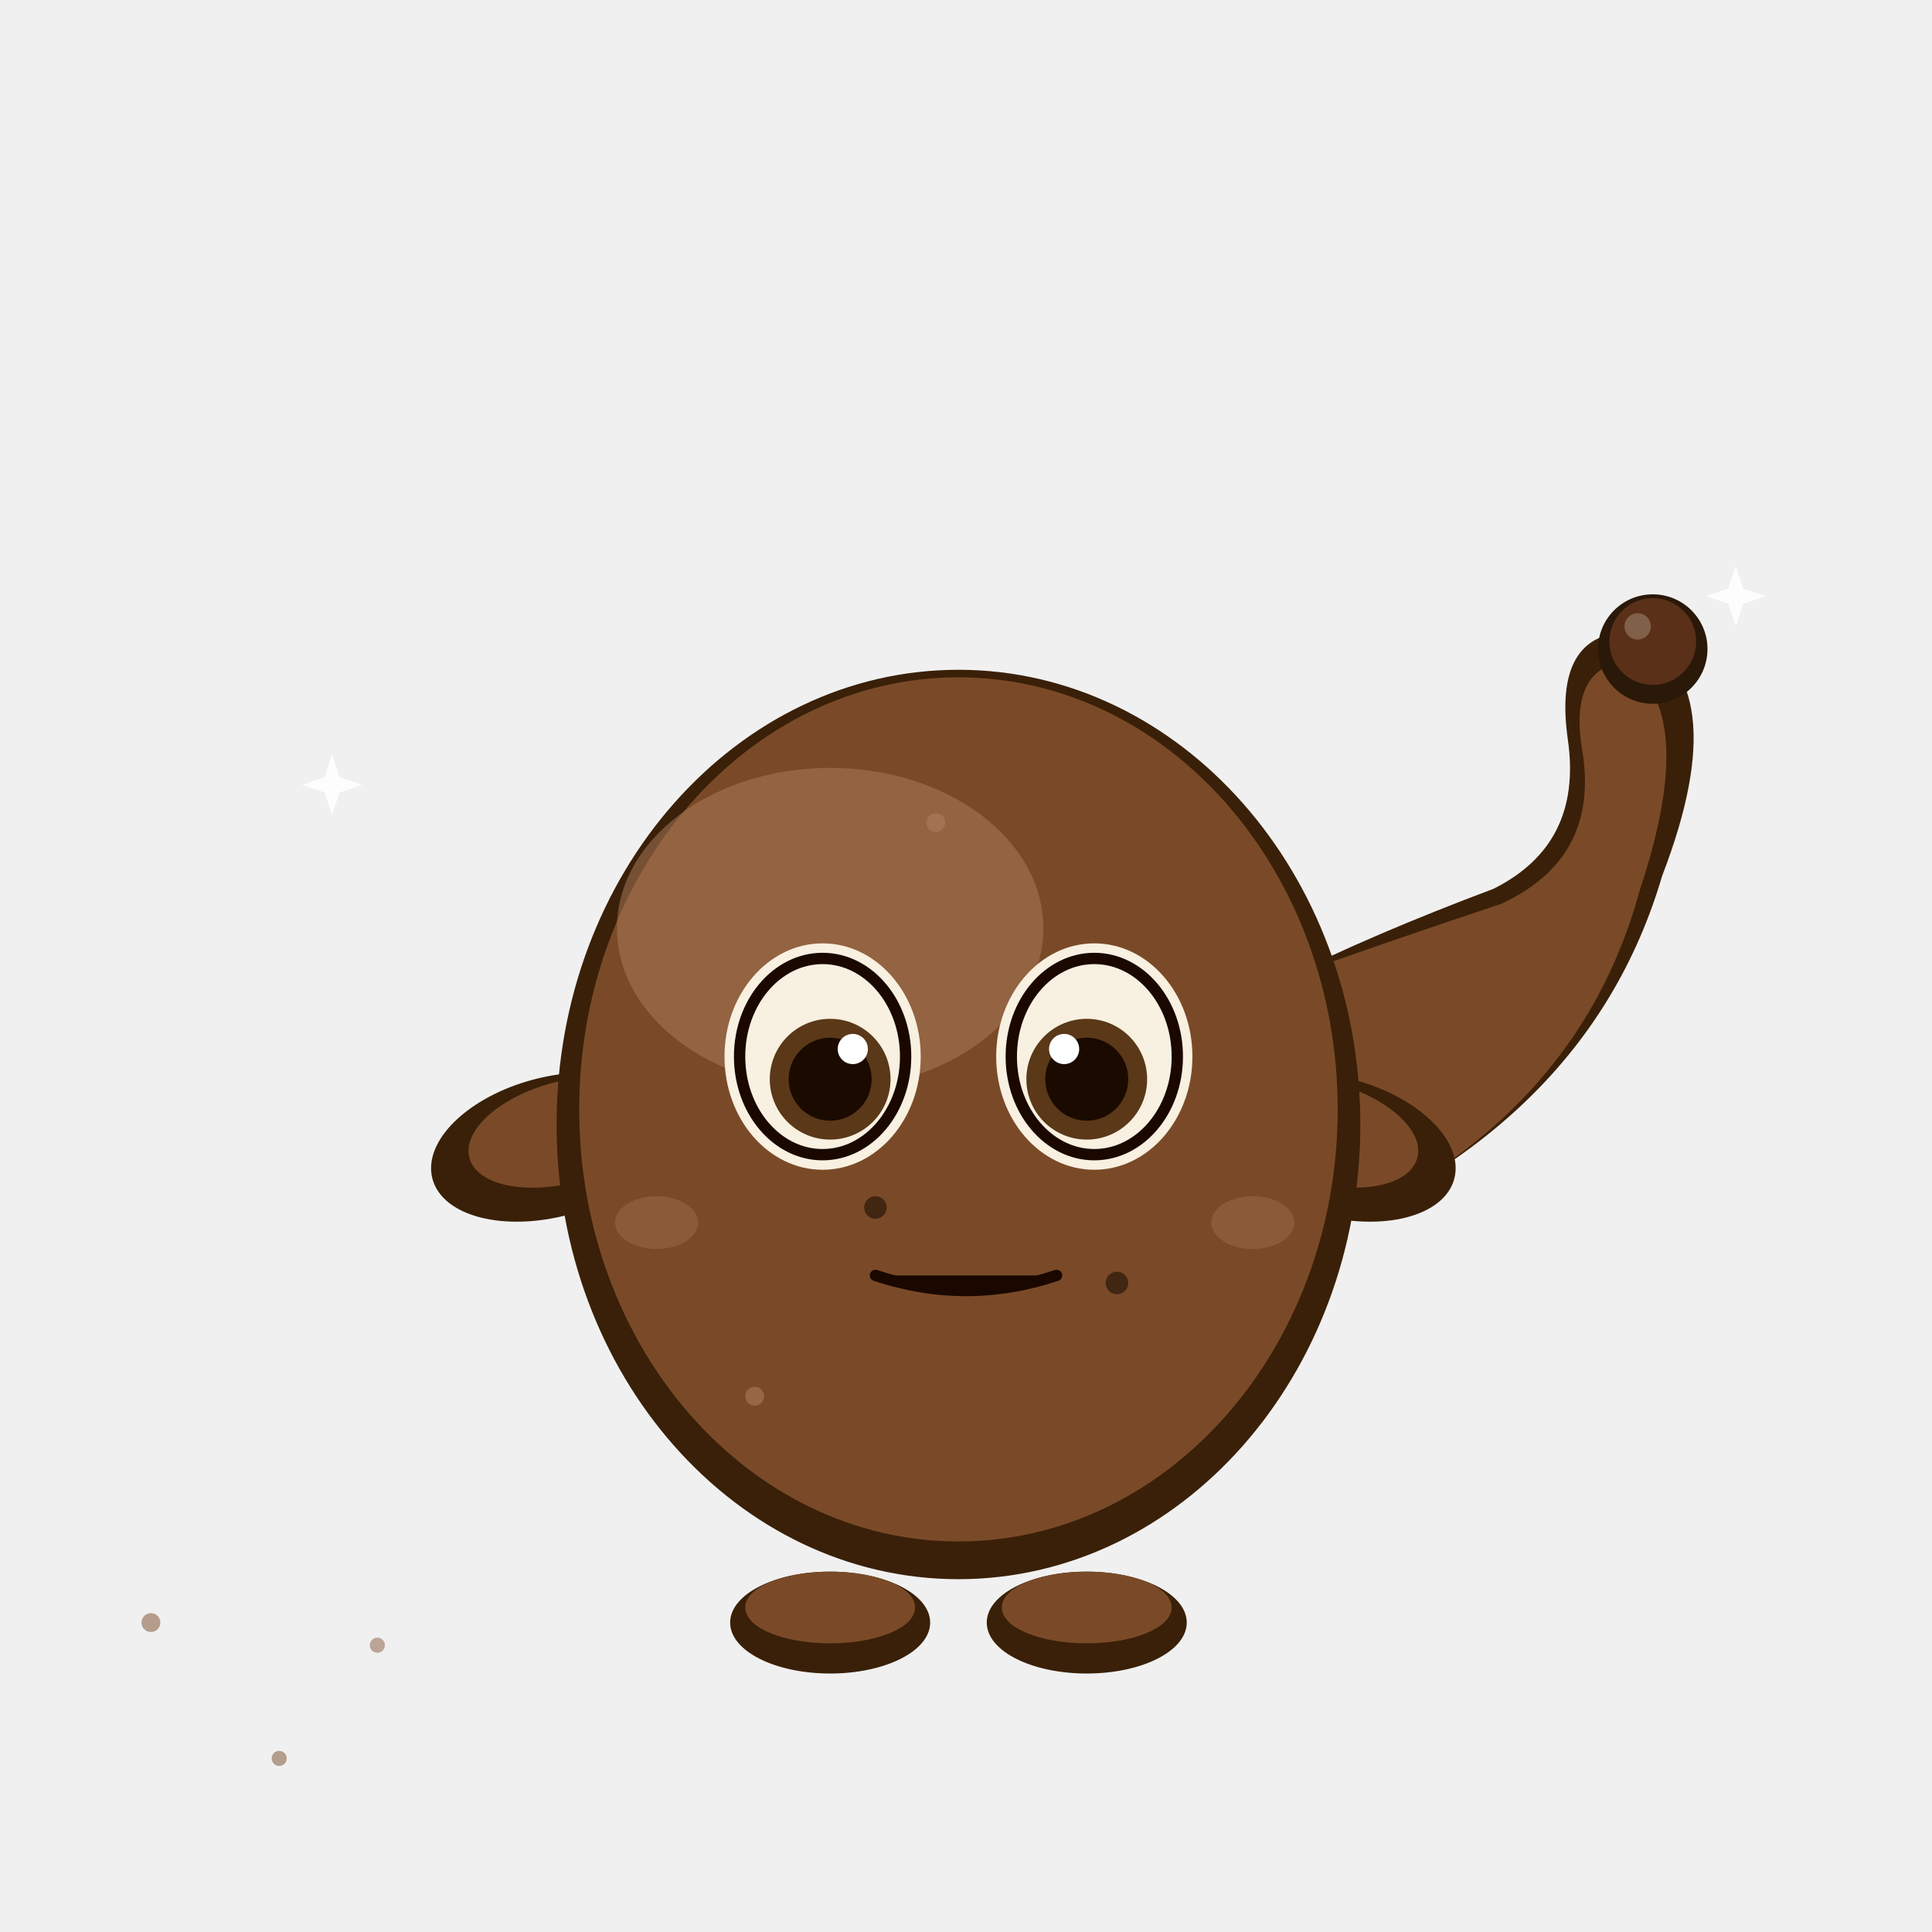
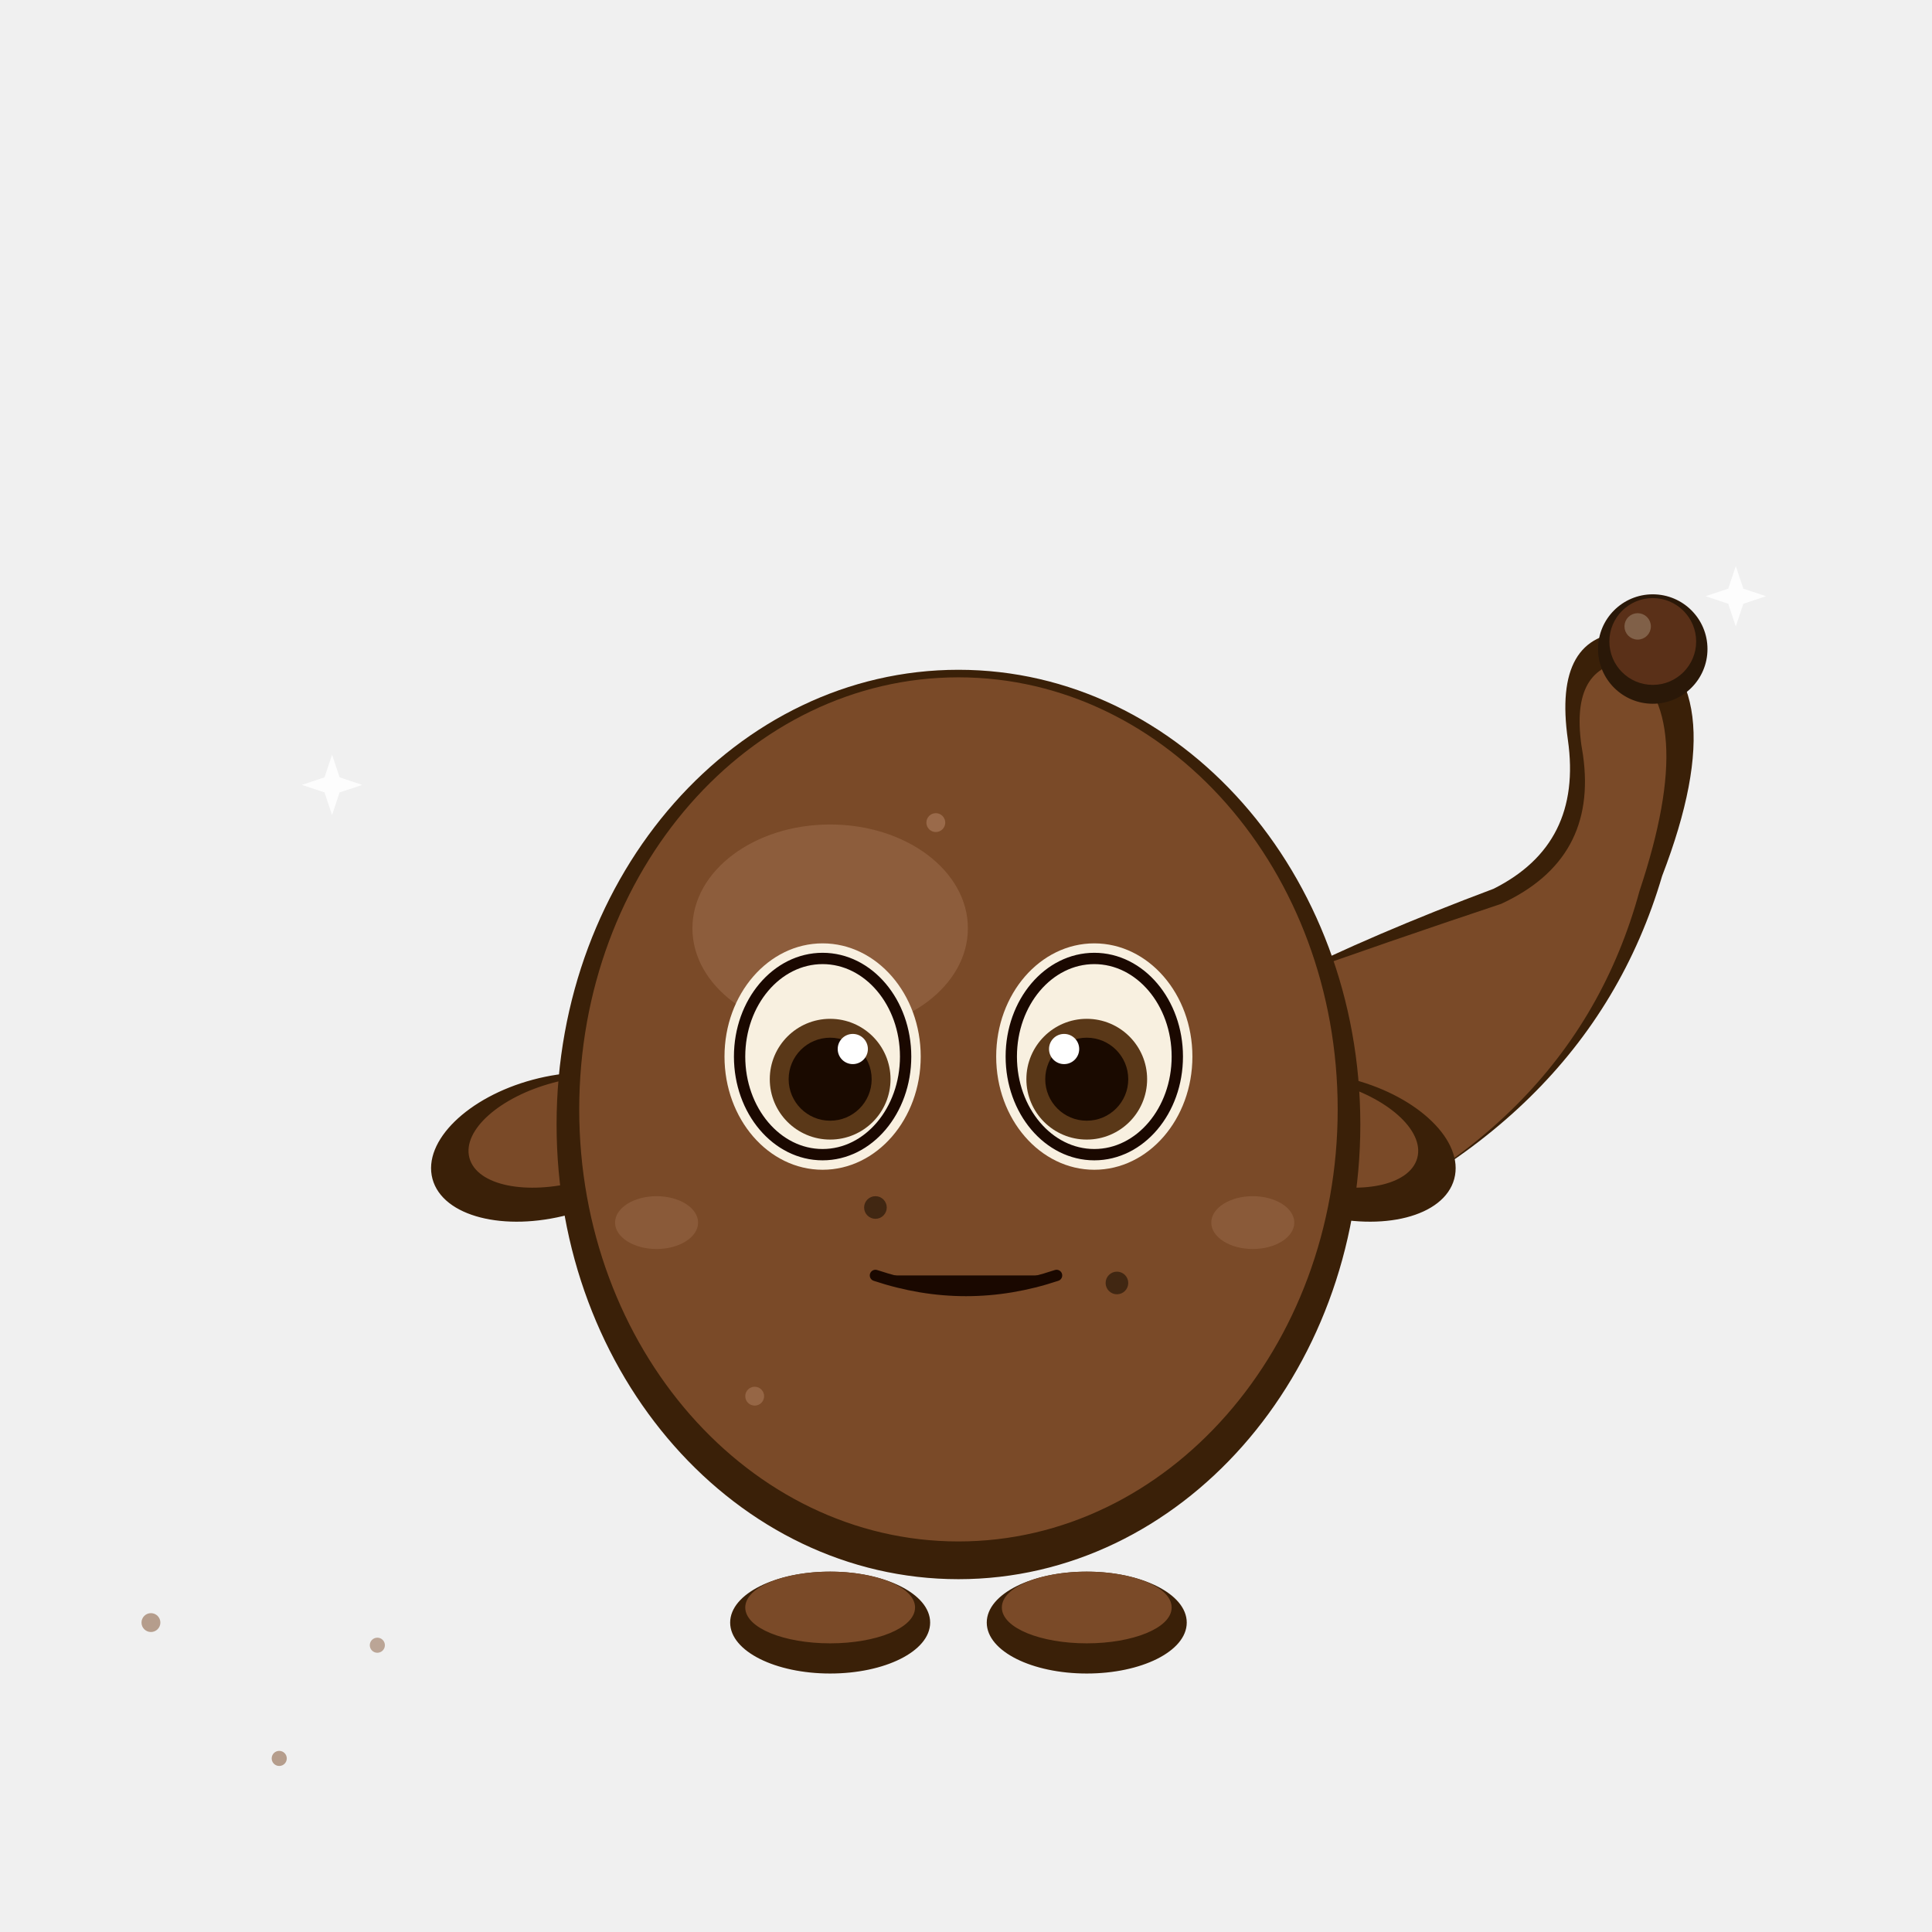
<svg xmlns="http://www.w3.org/2000/svg" viewBox="0 0 512 512" width="512" height="512">
  <style>
    .body-base       { fill: #7a4a28; }
    .body-base       { stroke: #7a4a28; }
    .body-shadow     { fill: #3a2008; }
    .body-shadow     { stroke: #3a2008; }
    .body-highlight  { fill: #a87858; }
    .body-highlight  { stroke: #a87858; }
    .body-stroke     { fill: #1a0800; }
    .body-stroke     { stroke: #1a0800; }
    .accent-base     { fill: #5a3018; }
    .accent-base     { stroke: #5a3018; }
    .accent-shadow   { fill: #2a1808; }
    .accent-shadow   { stroke: #2a1808; }
    .accent-highlight{ fill: #806048; }
    .accent-highlight{ stroke: #806048; }
    .eye-iris        { fill: #5a3818; }
    .eye-pupil       { fill: #1a0a00; }
    .eye-highlight   { fill: #ffffff; }
    .eye-sclera      { fill: #f8f0e0; }
    .mouth-interior  { fill: #2a1008; }
  </style>
  <path d="M340,330 Q420,300 440,232 Q460,180 432,168 Q412,168 416,196 Q420,224 396,236 Q364,248 340,260 Z" class="body-shadow" />
  <path d="M340,330 Q416,302 434,236 Q450,188 430,176 Q416,178 420,200 Q424,228 398,240 Q368,250 340,260 Z" class="body-base" />
  <circle cx="438" cy="172" r="14" class="accent-shadow" />
  <circle cx="438" cy="170" r="11" class="accent-base" />
  <circle cx="434" cy="166" r="3" class="accent-highlight" />
  <ellipse cx="220" cy="430" rx="26" ry="13" class="body-shadow" />
  <ellipse cx="288" cy="430" rx="26" ry="13" class="body-shadow" />
  <ellipse cx="220" cy="426" rx="22" ry="9" class="body-base" />
  <ellipse cx="288" cy="426" rx="22" ry="9" class="body-base" />
  <ellipse cx="146" cy="304" rx="32" ry="18" class="body-shadow" transform="rotate(-15 146 304)" />
  <ellipse cx="150" cy="300" rx="26" ry="13" class="body-base" transform="rotate(-15 150 300)" />
  <ellipse cx="354" cy="304" rx="32" ry="18" class="body-shadow" transform="rotate(15 354 304)" />
  <ellipse cx="350" cy="300" rx="26" ry="13" class="body-base" transform="rotate(15 350 300)" />
  <ellipse cx="254" cy="298" rx="106" ry="120" class="body-shadow" />
  <ellipse cx="254" cy="294" rx="100" ry="114" class="body-base" />
-   <ellipse cx="220" cy="246" rx="56" ry="42" class="body-highlight" opacity="0.55" />
+   <ellipse cx="220" cy="246" rx="36" ry="27" class="body-highlight" opacity="0.42" />
  <circle cx="276" cy="280" r="3" class="accent-shadow" opacity="0.7" />
  <circle cx="232" cy="320" r="2.5" class="accent-shadow" opacity="0.7" />
  <circle cx="296" cy="340" r="2.5" class="accent-shadow" opacity="0.7" />
  <ellipse cx="218" cy="280" rx="26" ry="30" class="eye-sclera" stroke="none" />
  <ellipse cx="218" cy="280" rx="22" ry="26" fill="none" stroke="#1a0800" stroke-width="3" />
  <circle cx="220" cy="286" r="16" class="eye-iris" />
  <circle cx="220" cy="286" r="11" class="eye-pupil" />
  <circle cx="226" cy="278" r="4" class="eye-highlight" stroke="none" />
  <ellipse cx="290" cy="280" rx="26" ry="30" class="eye-sclera" stroke="none" />
  <ellipse cx="290" cy="280" rx="22" ry="26" fill="none" stroke="#1a0800" stroke-width="3" />
  <circle cx="288" cy="286" r="16" class="eye-iris" />
  <circle cx="288" cy="286" r="11" class="eye-pupil" />
  <circle cx="282" cy="278" r="4" class="eye-highlight" stroke="none" />
  <path d="M232,338 Q256,346 280,338" class="body-stroke" fill="none" stroke-width="3" stroke-linecap="round" />
  <ellipse cx="174" cy="324" rx="11" ry="7" fill="#a07050" opacity="0.42" stroke="none" />
  <ellipse cx="332" cy="324" rx="11" ry="7" fill="#a07050" opacity="0.42" stroke="none" />
  <circle cx="248" cy="218" r="2" class="body-highlight" opacity="0.7" stroke="none" />
  <circle cx="200" cy="370" r="2" class="body-highlight" opacity="0.6" stroke="none" />
  <circle cx="40" cy="430" r="2" class="body-base" opacity="0.5" stroke="none" />
  <circle cx="74" cy="466" r="1.5" class="body-base" opacity="0.5" stroke="none" />
  <circle cx="100" cy="436" r="1.5" class="body-base" opacity="0.45" stroke="none" />
  <path d="M460,150 L462,156 L468,158 L462,160 L460,166 L458,160 L452,158 L458,156 Z" fill="#ffffff" opacity="0.85" />
  <path d="M88,200 L90,206 L96,208 L90,210 L88,216 L86,210 L80,208 L86,206 Z" fill="#ffffff" opacity="0.85" />
</svg>
